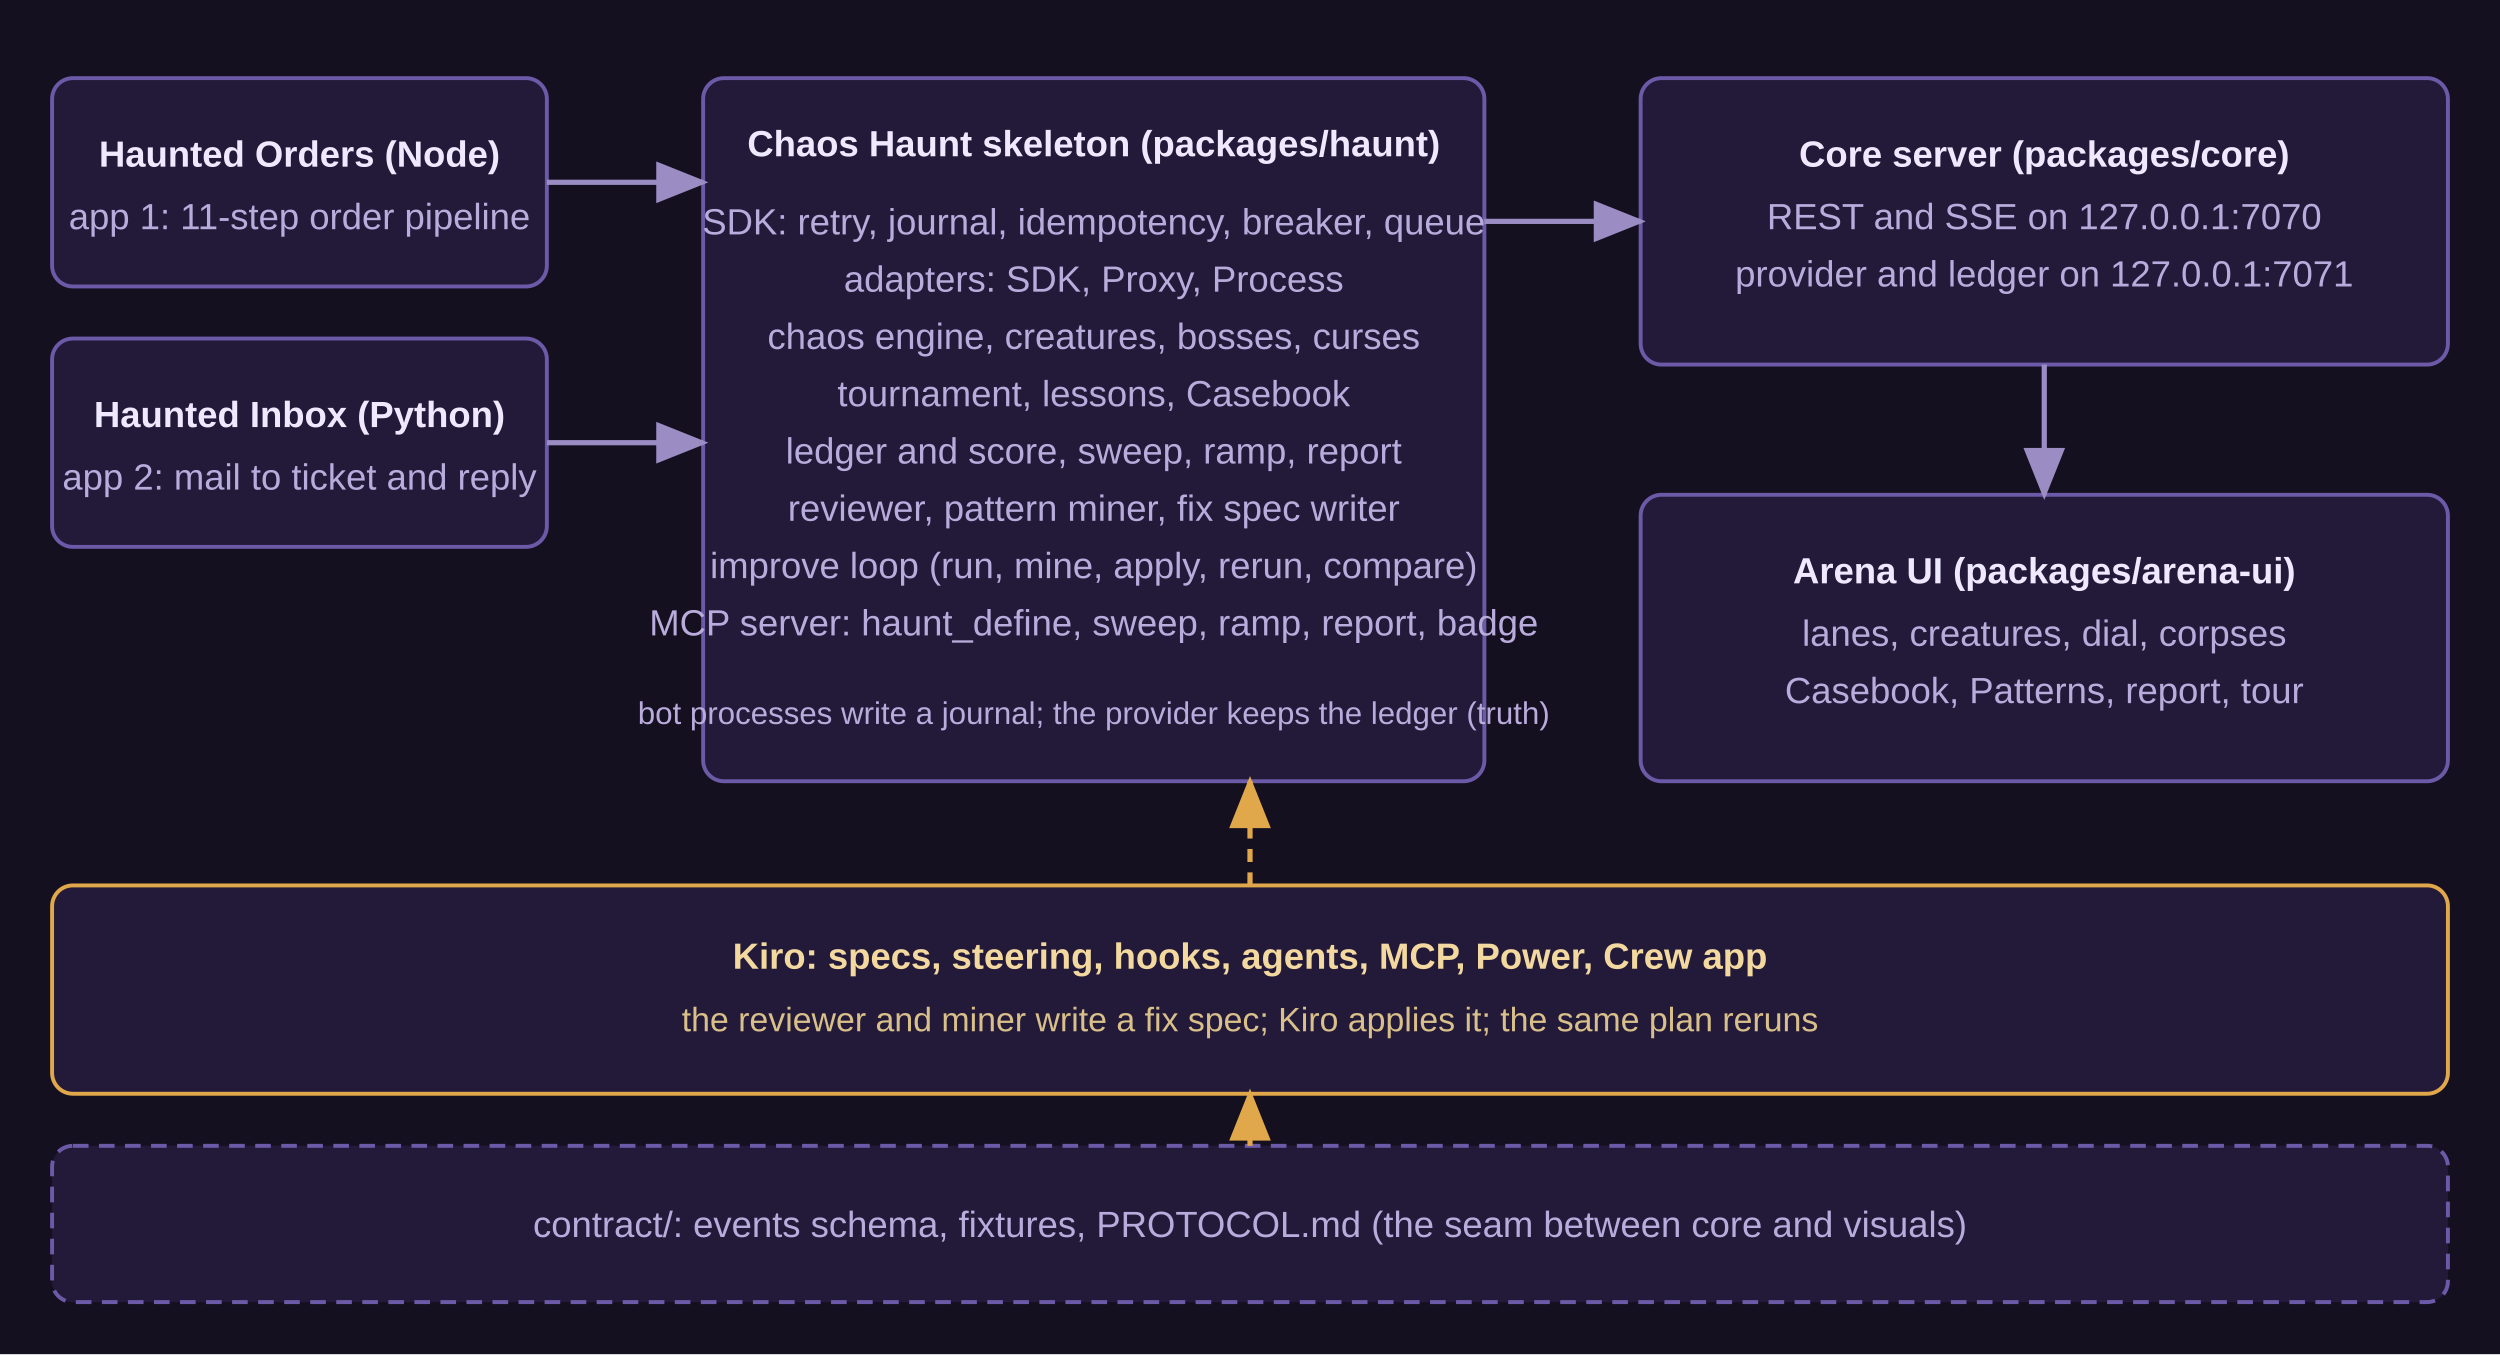
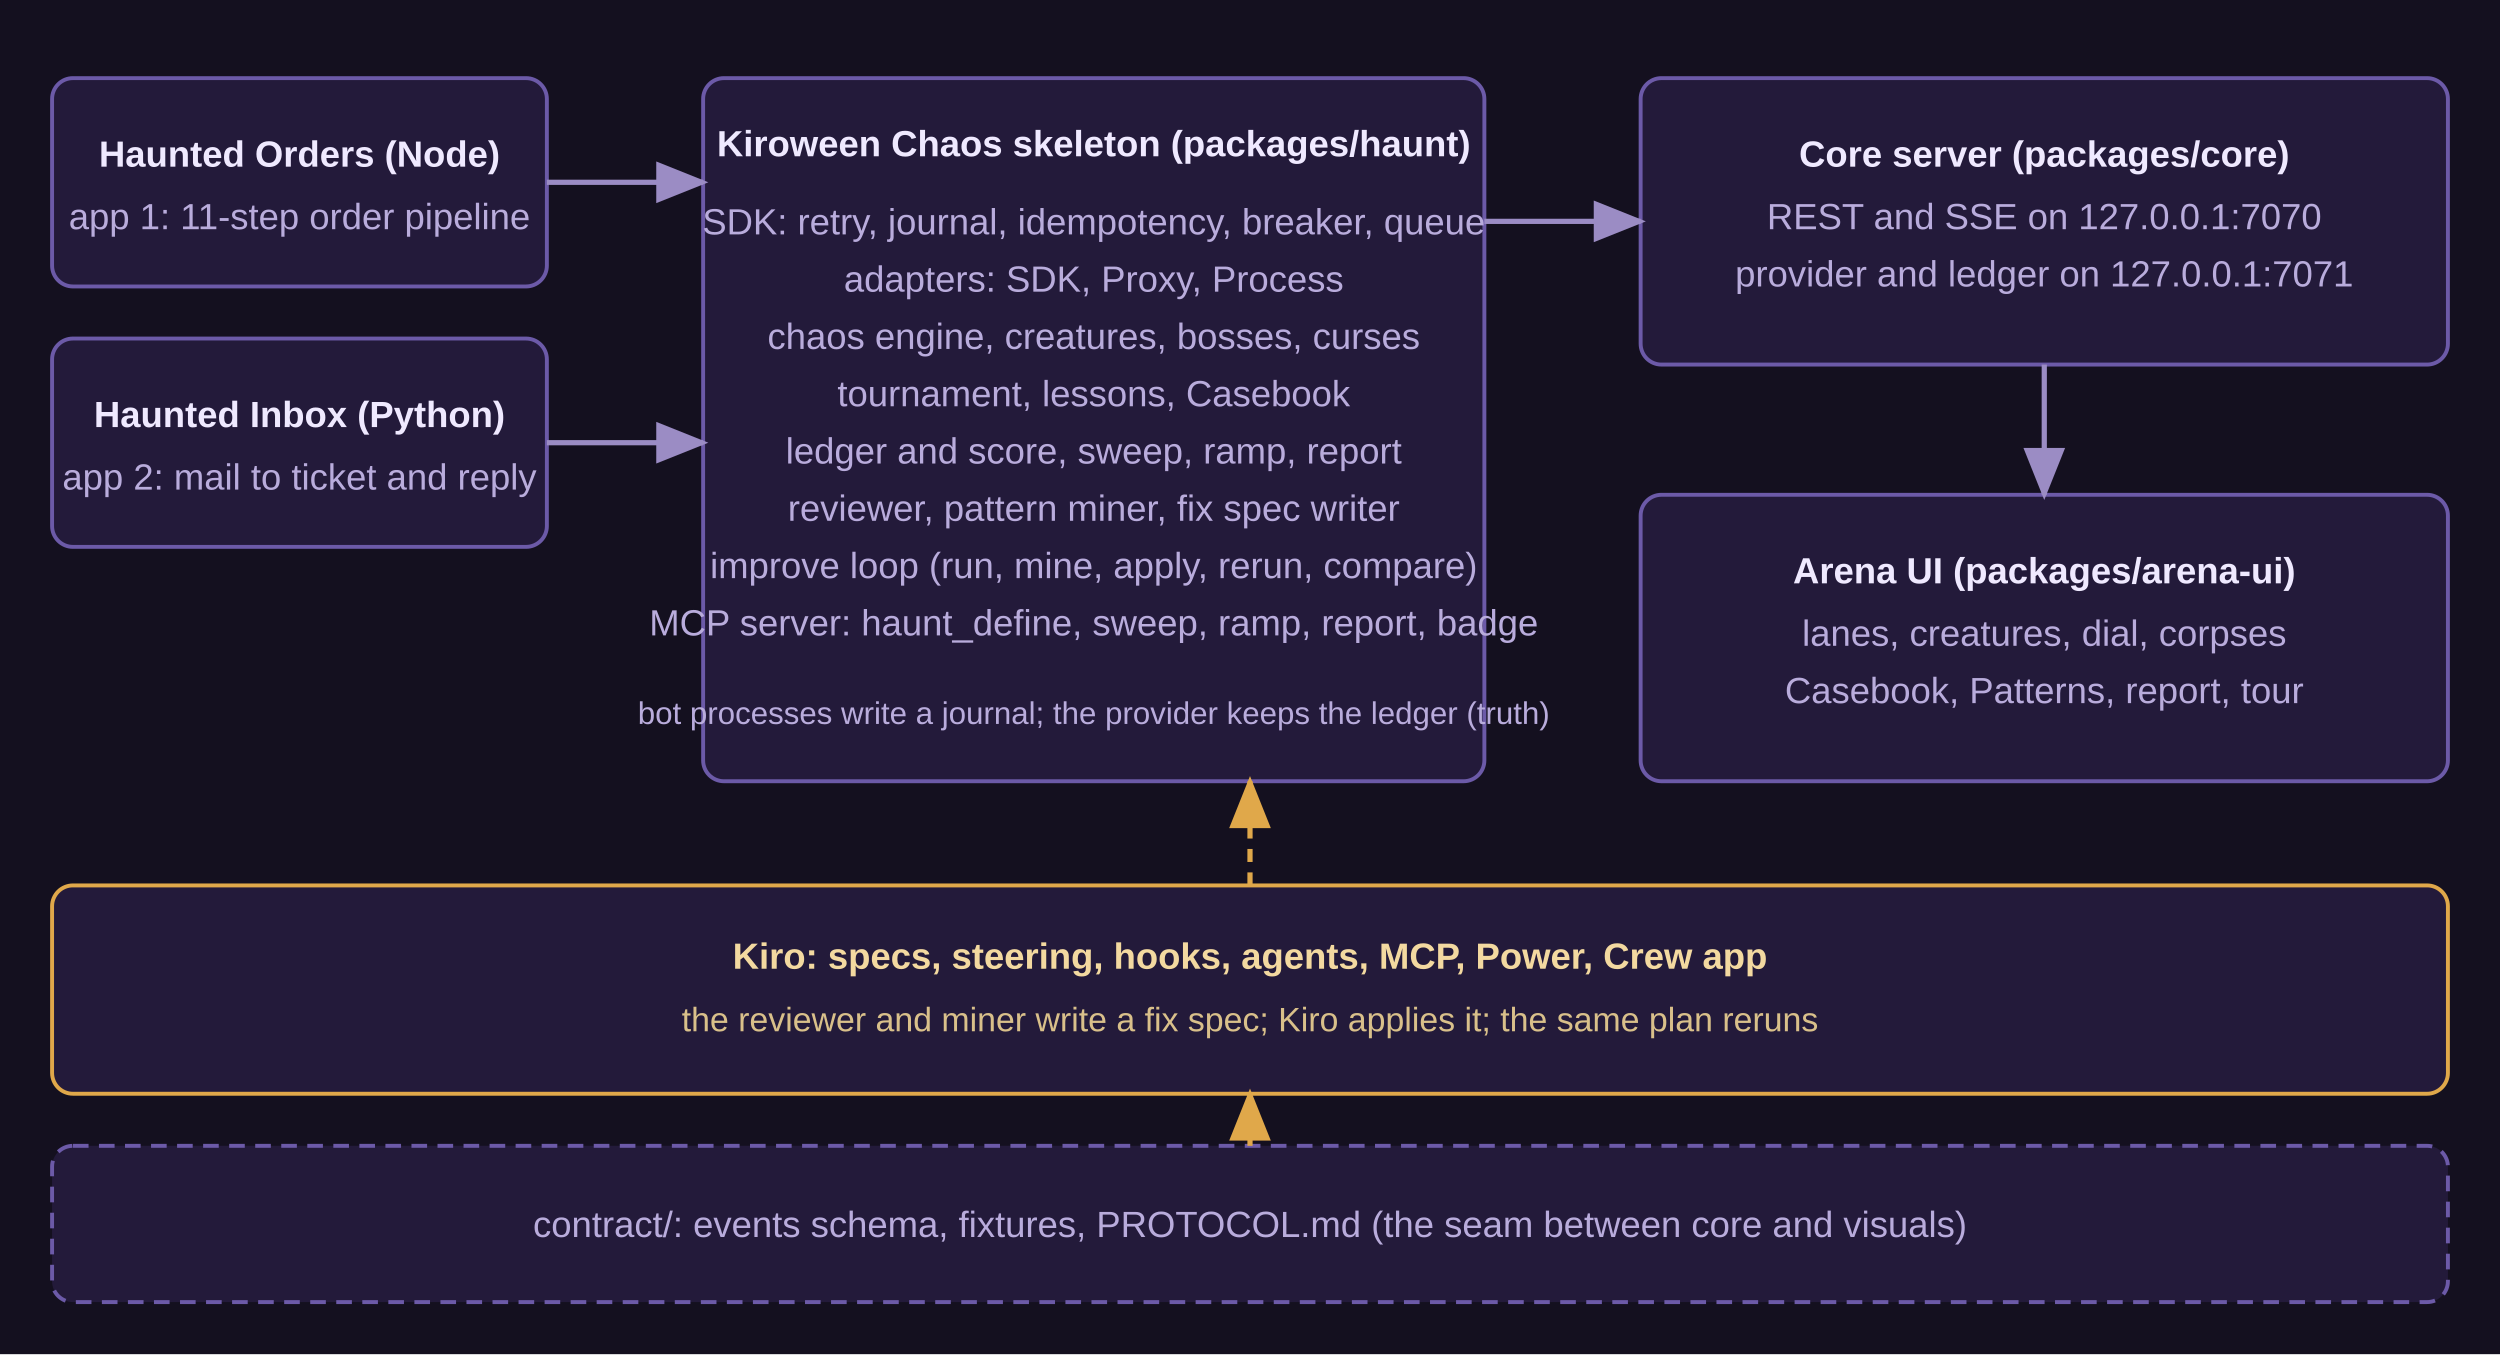
- <svg xmlns="http://www.w3.org/2000/svg" viewBox="0 0 960 520" width="960" height="520" font-family="Segoe UI, Arial, sans-serif" font-size="14" role="img" aria-label="Chaos Haunt architecture: two apps on one skeleton, core server, arena UI, Kiro loop">
+ <svg xmlns="http://www.w3.org/2000/svg" viewBox="0 0 960 520" width="960" height="520" font-family="Segoe UI, Arial, sans-serif" font-size="14" role="img" aria-label="Kiroween Chaos architecture: two apps on one skeleton, core server, arena UI, Kiro loop">
  <rect width="960" height="520" fill="#14101f" />
  <defs>
    <marker id="a" markerWidth="10" markerHeight="8" refX="9" refY="4" orient="auto">
      <path d="M0,0 L10,4 L0,8 z" fill="#9b8cc4" />
    </marker>
    <marker id="k" markerWidth="10" markerHeight="8" refX="9" refY="4" orient="auto">
      <path d="M0,0 L10,4 L0,8 z" fill="#e0a84a" />
    </marker>
  </defs>
  <g fill="#231a3a" stroke="#6c5aa8" stroke-width="1.5">
    <rect x="20" y="30" width="190" height="80" rx="8" />
    <rect x="20" y="130" width="190" height="80" rx="8" />
    <rect x="270" y="30" width="300" height="270" rx="8" />
    <rect x="630" y="30" width="310" height="110" rx="8" />
    <rect x="630" y="190" width="310" height="110" rx="8" />
    <rect x="20" y="340" width="920" height="80" rx="8" stroke="#e0a84a" />
    <rect x="20" y="440" width="920" height="60" rx="8" stroke-dasharray="6 4" />
  </g>
  <g fill="none" stroke="#9b8cc4" stroke-width="2" marker-end="url(#a)">
    <path d="M210 70 H270" />
    <path d="M210 170 H270" />
    <path d="M570 85 H630" />
    <path d="M785 140 V190" />
  </g>
  <path d="M480 340 V300" fill="none" stroke="#e0a84a" stroke-width="2" stroke-dasharray="5 4" marker-end="url(#k)" />
  <path d="M480 440 V420" fill="none" stroke="#e0a84a" stroke-width="2" stroke-dasharray="5 4" marker-end="url(#k)" />
  <g fill="#efe9ff" text-anchor="middle">
    <text x="115" y="64" font-weight="bold">Haunted Orders (Node)</text>
    <text x="115" y="88" fill="#b9acdc">app 1: 11-step order pipeline</text>
    <text x="115" y="164" font-weight="bold">Haunted Inbox (Python)</text>
    <text x="115" y="188" fill="#b9acdc">app 2: mail to ticket and reply</text>
-     <text x="420" y="60" font-weight="bold">Chaos Haunt skeleton (packages/haunt)</text>
+     <text x="420" y="60" font-weight="bold">Kiroween Chaos skeleton (packages/haunt)</text>
    <text x="420" y="90" fill="#b9acdc">SDK: retry, journal, idempotency, breaker, queue</text>
    <text x="420" y="112" fill="#b9acdc">adapters: SDK, Proxy, Process</text>
    <text x="420" y="134" fill="#b9acdc">chaos engine, creatures, bosses, curses</text>
    <text x="420" y="156" fill="#b9acdc">tournament, lessons, Casebook</text>
    <text x="420" y="178" fill="#b9acdc">ledger and score, sweep, ramp, report</text>
    <text x="420" y="200" fill="#b9acdc">reviewer, pattern miner, fix spec writer</text>
    <text x="420" y="222" fill="#b9acdc">improve loop (run, mine, apply, rerun, compare)</text>
    <text x="420" y="244" fill="#b9acdc">MCP server: haunt_define, sweep, ramp, report, badge</text>
    <text x="420" y="278" fill="#b9acdc" font-size="12">bot processes write a journal; the provider keeps the ledger (truth)</text>
    <text x="785" y="64" font-weight="bold">Core server (packages/core)</text>
    <text x="785" y="88" fill="#b9acdc">REST and SSE on 127.0.0.1:7070</text>
    <text x="785" y="110" fill="#b9acdc">provider and ledger on 127.0.0.1:7071</text>
    <text x="785" y="224" font-weight="bold">Arena UI (packages/arena-ui)</text>
    <text x="785" y="248" fill="#b9acdc">lanes, creatures, dial, corpses</text>
    <text x="785" y="270" fill="#b9acdc">Casebook, Patterns, report, tour</text>
    <text x="480" y="372" font-weight="bold" fill="#f3d9a0">Kiro: specs, steering, hooks, agents, MCP, Power, Crew app</text>
    <text x="480" y="396" fill="#d9c08a" font-size="13">the reviewer and miner write a fix spec; Kiro applies it; the same plan reruns</text>
    <text x="480" y="475" fill="#b9acdc">contract/: events schema, fixtures, PROTOCOL.md (the seam between core and visuals)</text>
  </g>
</svg>
